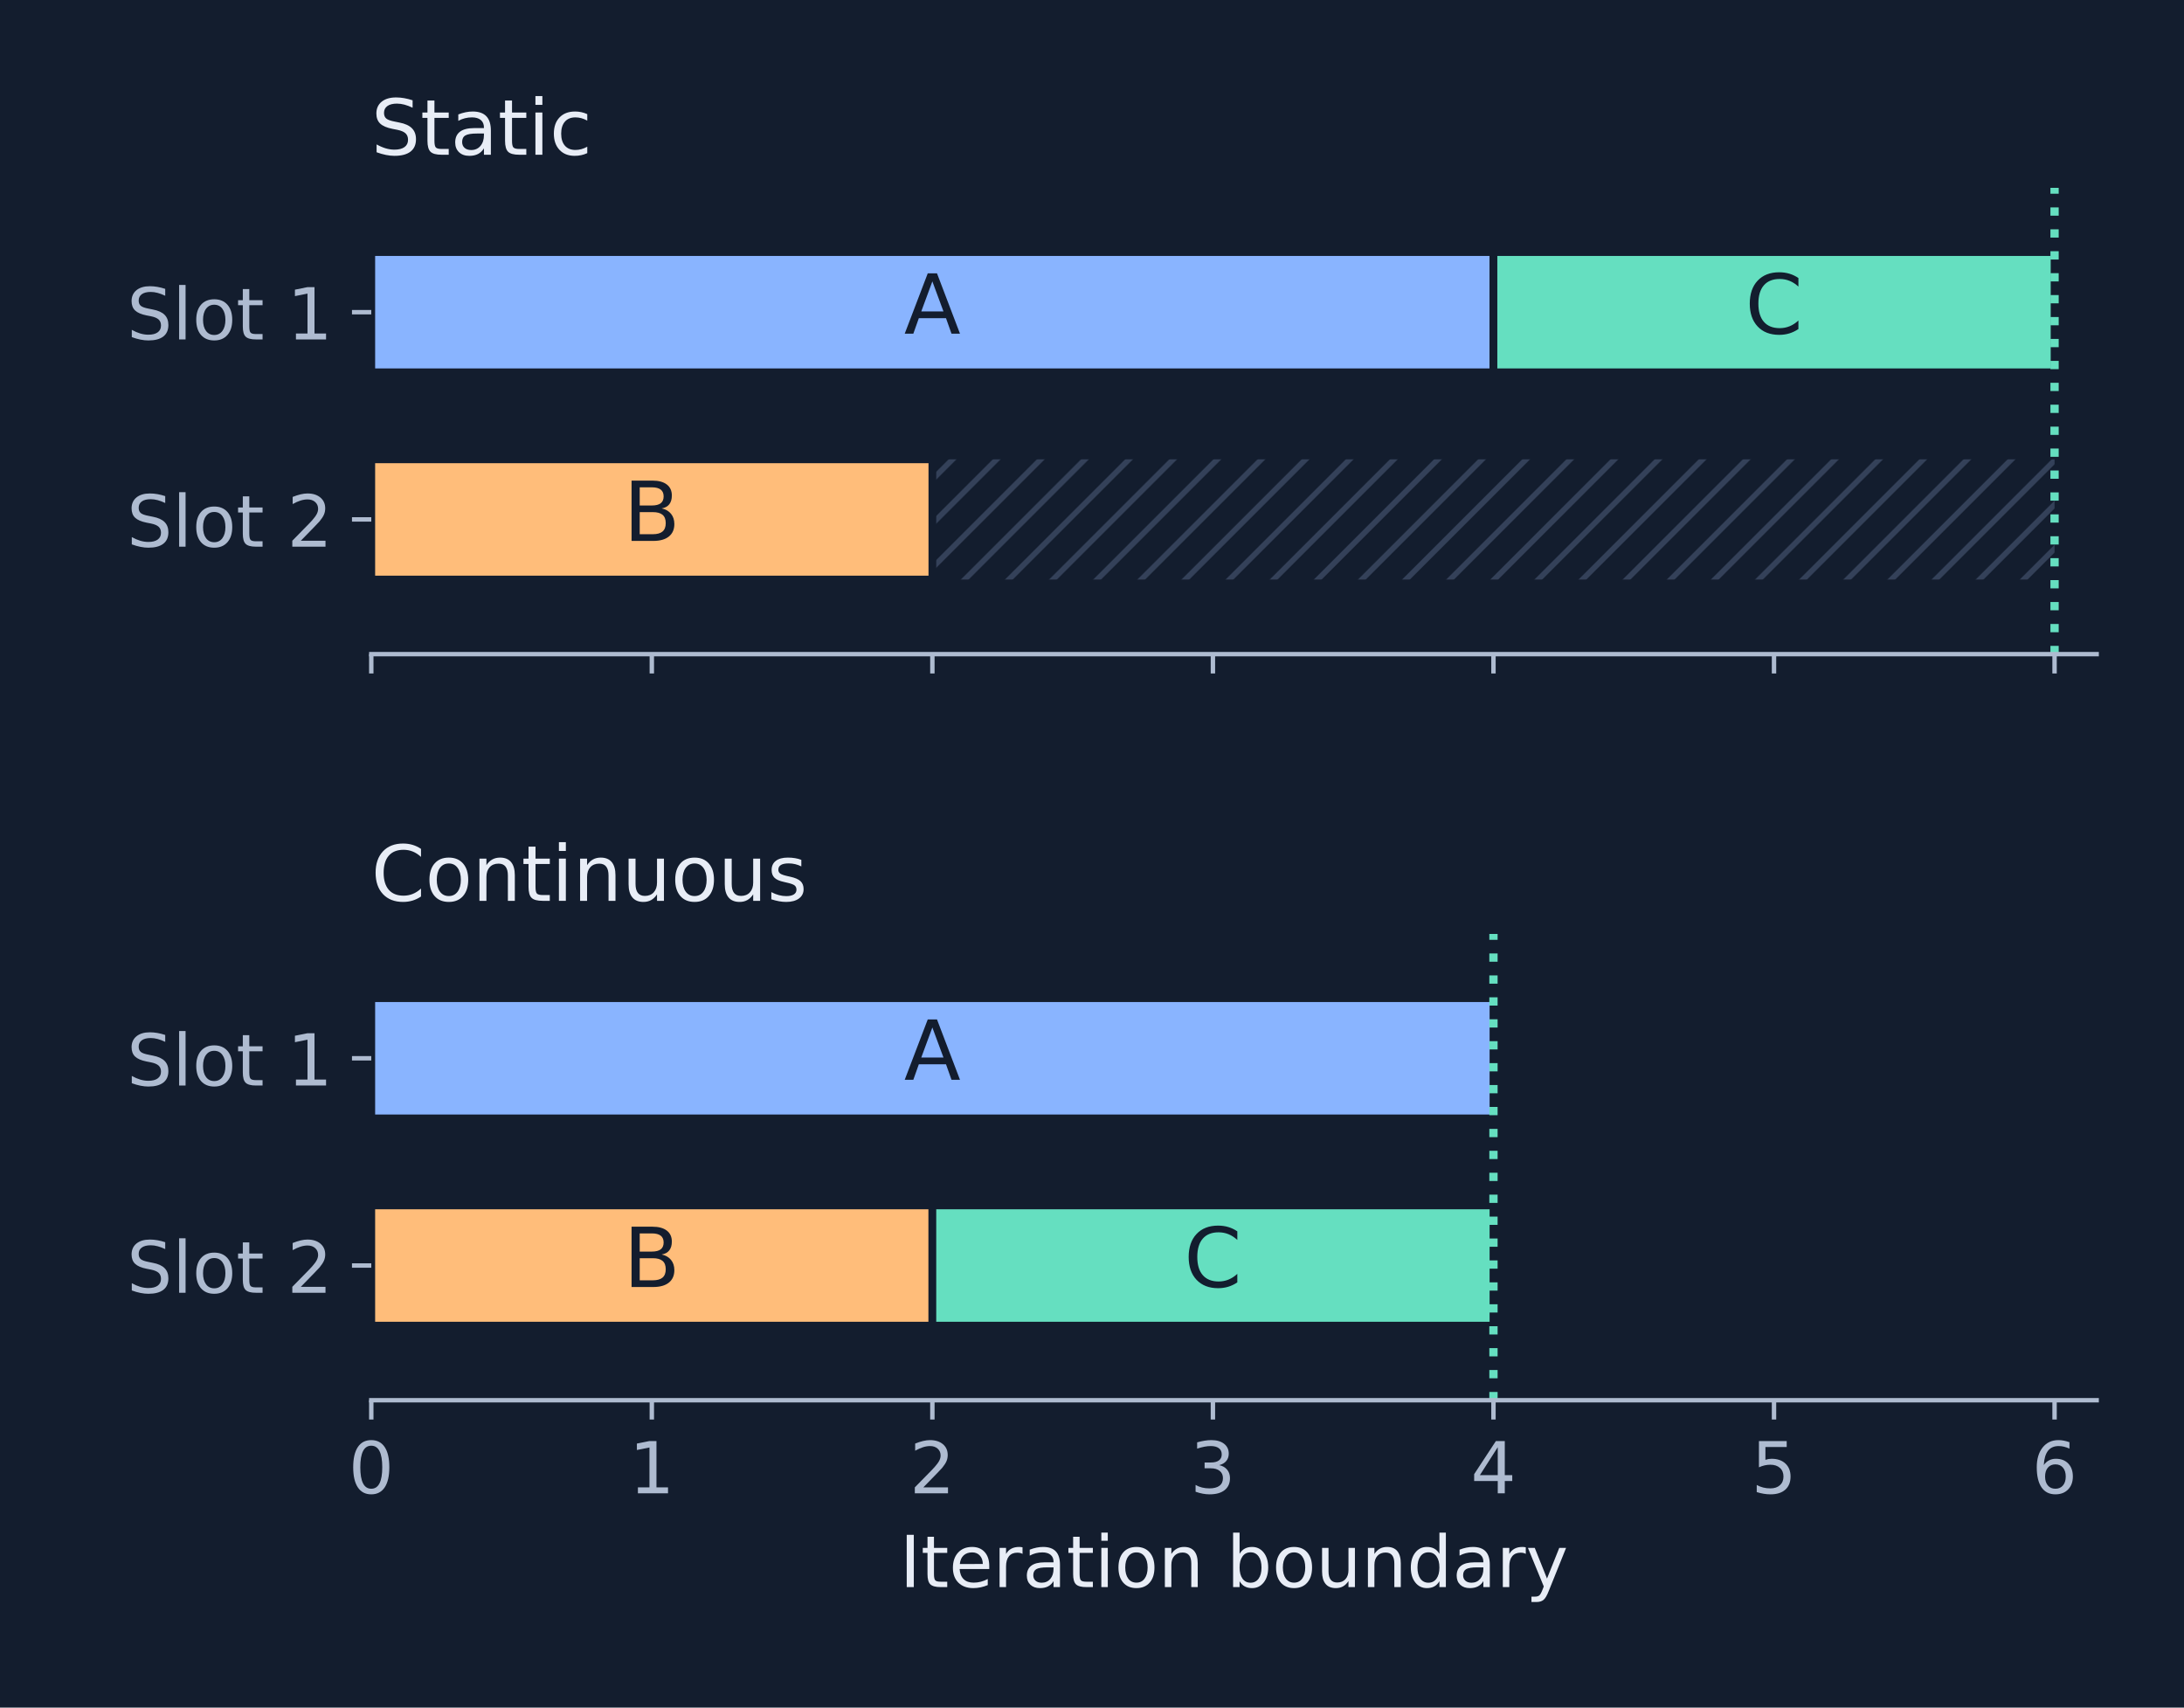
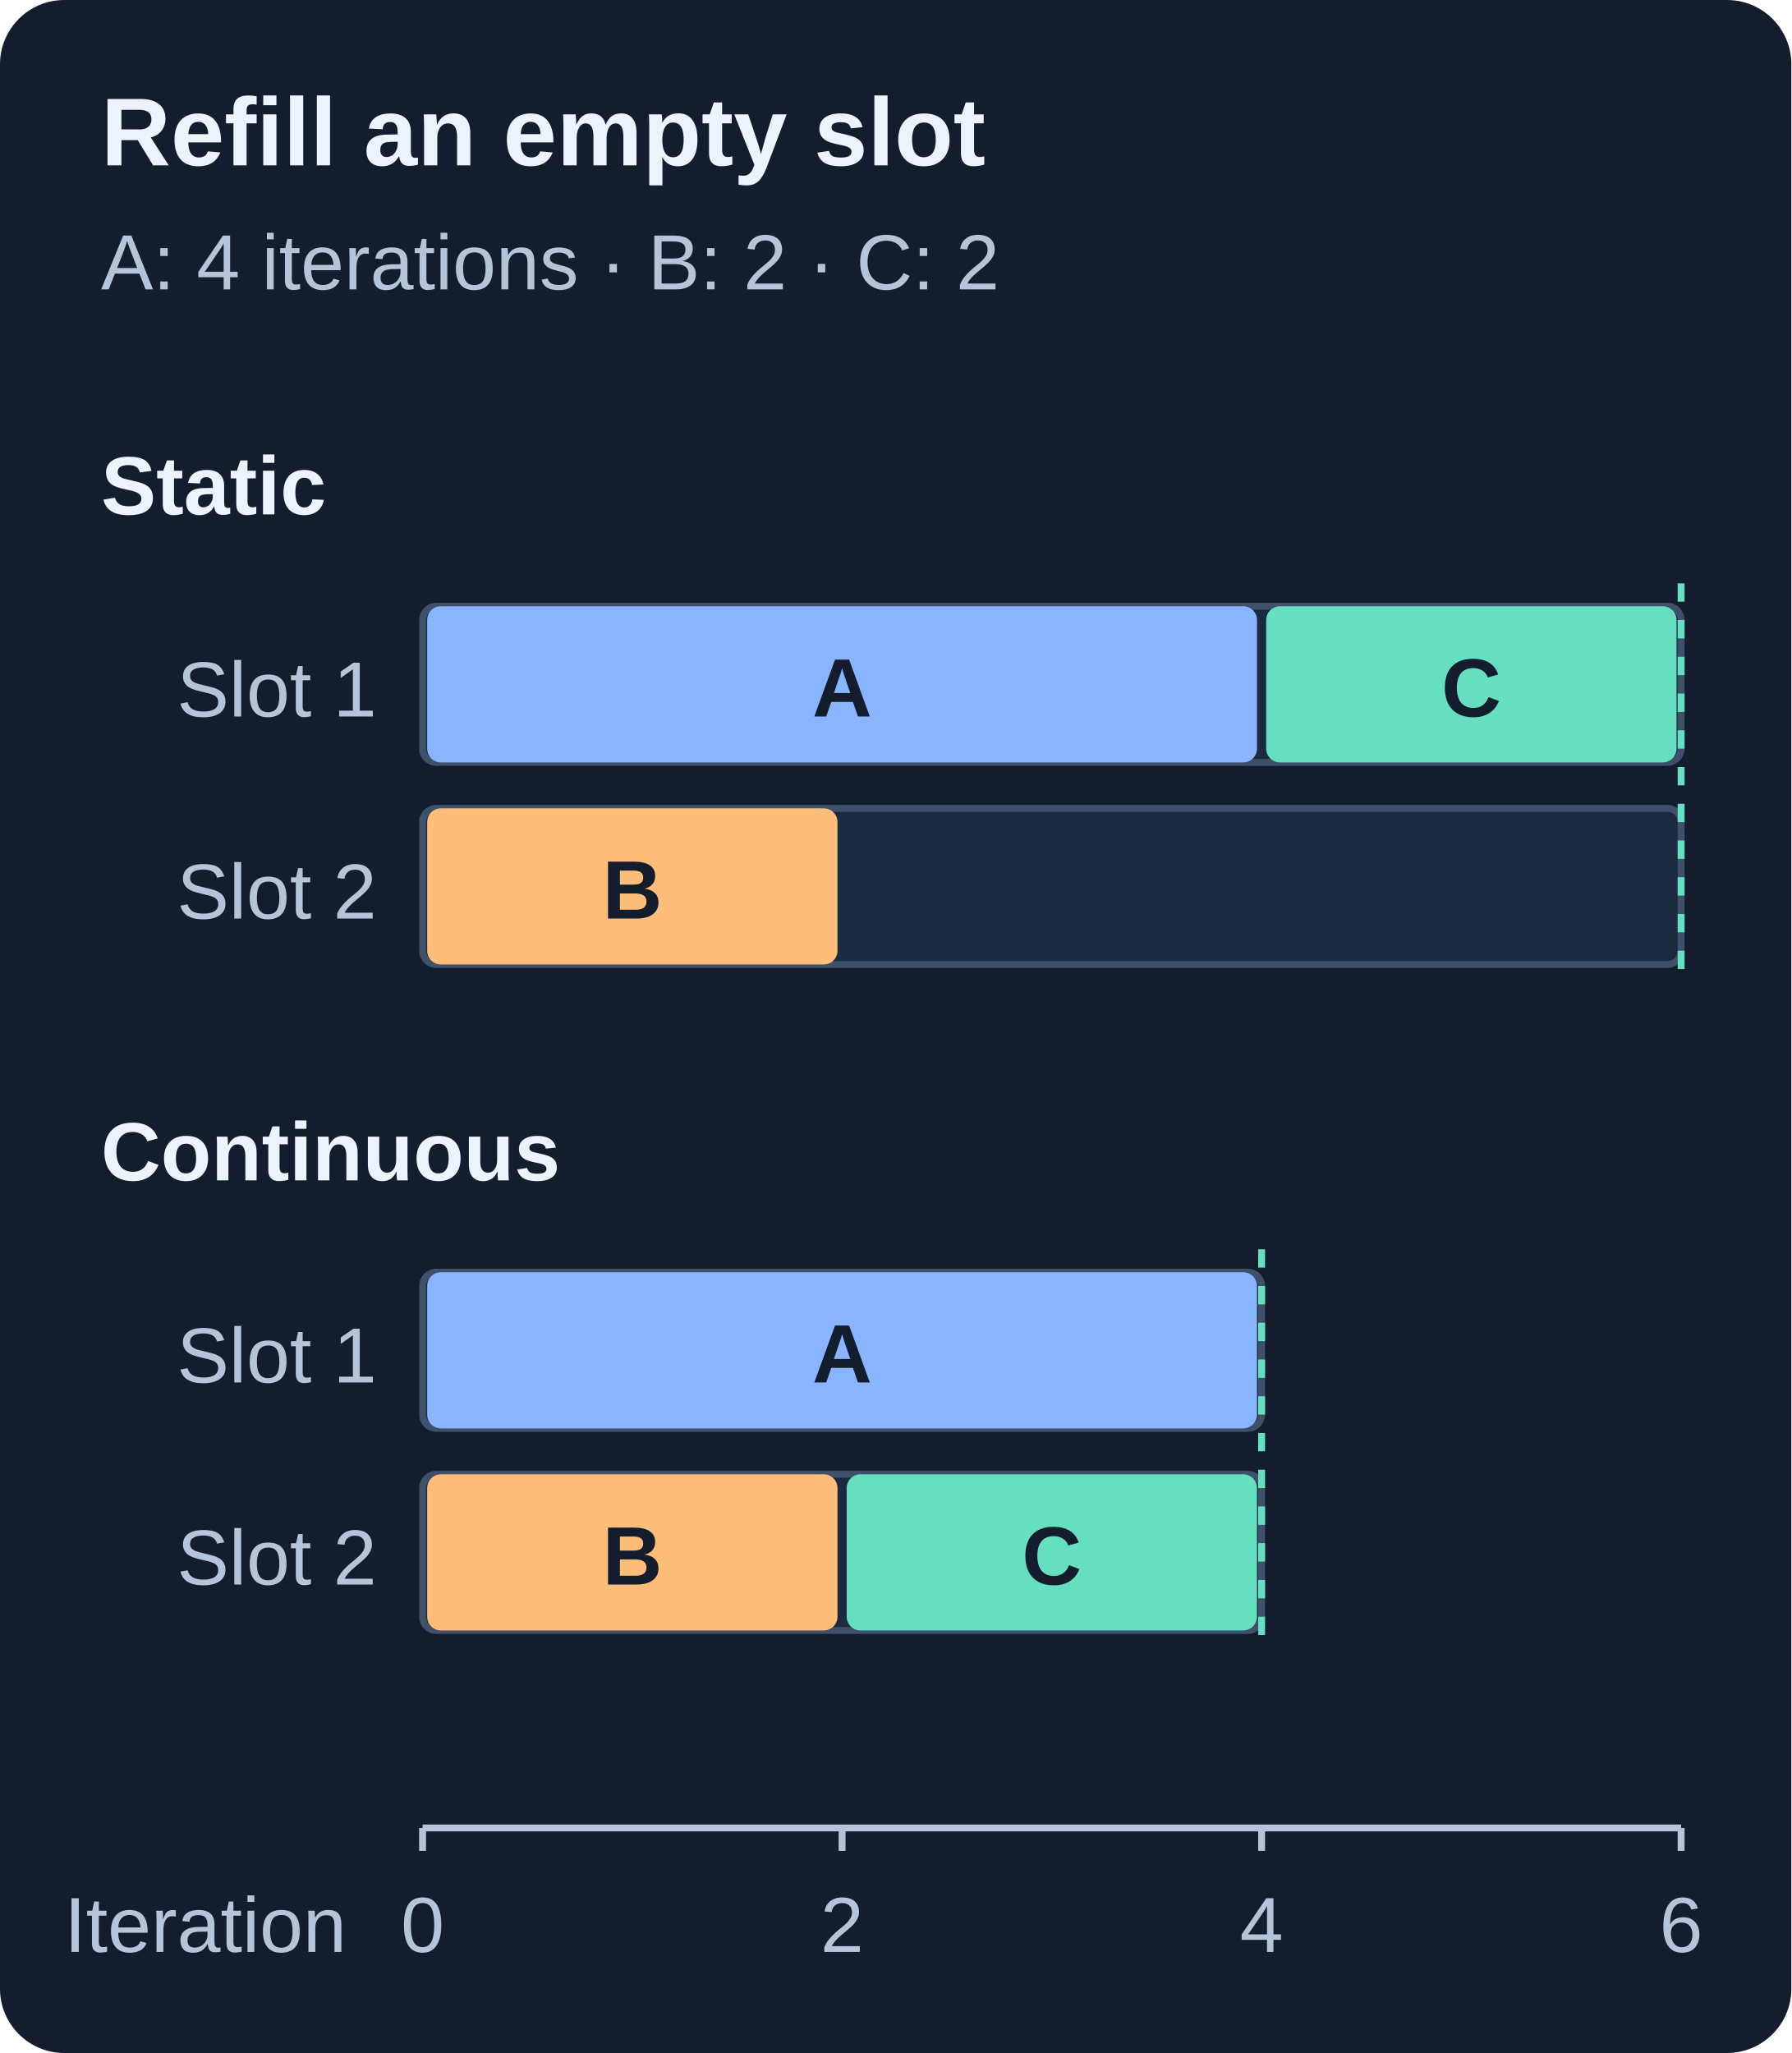
- <svg xmlns="http://www.w3.org/2000/svg" xmlns:xlink="http://www.w3.org/1999/xlink" width="396pt" height="309.6pt" viewBox="0 0 396 309.6" version="1.1">
+ <svg xmlns="http://www.w3.org/2000/svg" width="390" height="447" viewBox="0 0 390 447" role="img" aria-labelledby="title desc">
  <defs>
-     <style type="text/css">*{stroke-linejoin: round; stroke-linecap: butt}</style>
+     <marker id="arrow" viewBox="0 0 10 10" refX="8" refY="5" markerWidth="6" markerHeight="6" orient="auto-start-reverse">
+       <path d="M 0 0 L 10 5 L 0 10 Z" fill="context-stroke" />
+     </marker>
  </defs>
-   <g id="figure_1">
-     <g id="patch_1">
-       <path d="M 0 309.6 L 396 309.6 L 396 0 L 0 0 z " style="fill: #131d2e" />
-     </g>
-     <g id="axes_1">
-       <g id="patch_2">
-         <path d="M 67.32 118.601 L 380.16 118.601 L 380.16 34.056 L 67.32 34.056 z " style="fill: #131d2e" />
-       </g>
-       <g id="patch_3">
-         <path d="M 67.32 105.073 L 372.53 105.073 L 372.53 83.28 L 67.32 83.28 z " clip-path="url(#p458761b44b)" style="fill: url(#hf3d0171363)" />
-       </g>
-       <g id="patch_4">
-         <path d="M 67.32 67.498 L 372.53 67.498 L 372.53 45.704 L 67.32 45.704 z " clip-path="url(#p458761b44b)" style="fill: url(#hf3d0171363)" />
-       </g>
-       <g id="patch_5">
-         <path d="M 67.32 67.498 L 270.793 67.498 L 270.793 45.704 L 67.32 45.704 z " clip-path="url(#p458761b44b)" style="fill: #89b4ff; stroke: #131d2e; stroke-width: 1.4; stroke-linejoin: miter" />
-       </g>
-       <g id="patch_6">
-         <path d="M 67.32 105.073 L 169.057 105.073 L 169.057 83.28 L 67.32 83.28 z " clip-path="url(#p458761b44b)" style="fill: #ffbd7a; stroke: #131d2e; stroke-width: 1.4; stroke-linejoin: miter" />
-       </g>
-       <g id="patch_7">
-         <path d="M 270.793 67.498 L 372.53 67.498 L 372.53 45.704 L 270.793 45.704 z " clip-path="url(#p458761b44b)" style="fill: #65dfc0; stroke: #131d2e; stroke-width: 1.4; stroke-linejoin: miter" />
-       </g>
-       <g id="matplotlib.axis_1">
-         <g id="xtick_1">
-           <g id="line2d_1">
-             <defs>
-               <path id="me6cf69ac50" d="M 0 0 L 0 3.5 " style="stroke: #aebbd0; stroke-width: 0.8" />
-             </defs>
-             <g>
-               <use xlink:href="#me6cf69ac50" x="67.32" y="118.601" style="fill: #aebbd0; stroke: #aebbd0; stroke-width: 0.8" />
-             </g>
-           </g>
-         </g>
-         <g id="xtick_2">
-           <g id="line2d_2">
-             <g>
-               <use xlink:href="#me6cf69ac50" x="118.188" y="118.601" style="fill: #aebbd0; stroke: #aebbd0; stroke-width: 0.8" />
-             </g>
-           </g>
-         </g>
-         <g id="xtick_3">
-           <g id="line2d_3">
-             <g>
-               <use xlink:href="#me6cf69ac50" x="169.057" y="118.601" style="fill: #aebbd0; stroke: #aebbd0; stroke-width: 0.8" />
-             </g>
-           </g>
-         </g>
-         <g id="xtick_4">
-           <g id="line2d_4">
-             <g>
-               <use xlink:href="#me6cf69ac50" x="219.925" y="118.601" style="fill: #aebbd0; stroke: #aebbd0; stroke-width: 0.8" />
-             </g>
-           </g>
-         </g>
-         <g id="xtick_5">
-           <g id="line2d_5">
-             <g>
-               <use xlink:href="#me6cf69ac50" x="270.793" y="118.601" style="fill: #aebbd0; stroke: #aebbd0; stroke-width: 0.8" />
-             </g>
-           </g>
-         </g>
-         <g id="xtick_6">
-           <g id="line2d_6">
-             <g>
-               <use xlink:href="#me6cf69ac50" x="321.661" y="118.601" style="fill: #aebbd0; stroke: #aebbd0; stroke-width: 0.8" />
-             </g>
-           </g>
-         </g>
-         <g id="xtick_7">
-           <g id="line2d_7">
-             <g>
-               <use xlink:href="#me6cf69ac50" x="372.53" y="118.601" style="fill: #aebbd0; stroke: #aebbd0; stroke-width: 0.8" />
-             </g>
-           </g>
-         </g>
-       </g>
-       <g id="matplotlib.axis_2">
-         <g id="ytick_1">
-           <g id="line2d_8">
-             <defs>
-               <path id="m1ef8a3e1b8" d="M 0 0 L -3.5 0 " style="stroke: #aebbd0; stroke-width: 0.8" />
-             </defs>
-             <g>
-               <use xlink:href="#m1ef8a3e1b8" x="67.32" y="56.601" style="fill: #aebbd0; stroke: #aebbd0; stroke-width: 0.8" />
-             </g>
-           </g>
-           <g id="text_1">
-             <g style="fill: #aebbd0" transform="translate(23.00187 61.54022) scale(0.13 -0.13)">
-               <defs>
-                 <path id="DejaVuSans-36" d="M 3425 4513 L 3425 3897 Q 3066 4069 2747 4153 Q 2428 4238 2131 4238 Q 1616 4238 1336 4038 Q 1056 3838 1056 3469 Q 1056 3159 1242 3001 Q 1428 2844 1947 2747 L 2328 2669 Q 3034 2534 3370 2195 Q 3706 1856 3706 1288 Q 3706 609 3251 259 Q 2797 -91 1919 -91 Q 1588 -91 1214 -16 Q 841 59 441 206 L 441 856 Q 825 641 1194 531 Q 1563 422 1919 422 Q 2459 422 2753 634 Q 3047 847 3047 1241 Q 3047 1584 2836 1778 Q 2625 1972 2144 2069 L 1759 2144 Q 1053 2284 737 2584 Q 422 2884 422 3419 Q 422 4038 858 4394 Q 1294 4750 2059 4750 Q 2388 4750 2728 4690 Q 3069 4631 3425 4513 z " transform="scale(0.015625)" />
-                 <path id="DejaVuSans-4f" d="M 603 4863 L 1178 4863 L 1178 0 L 603 0 L 603 4863 z " transform="scale(0.015625)" />
-                 <path id="DejaVuSans-52" d="M 1959 3097 Q 1497 3097 1228 2736 Q 959 2375 959 1747 Q 959 1119 1226 758 Q 1494 397 1959 397 Q 2419 397 2687 759 Q 2956 1122 2956 1747 Q 2956 2369 2687 2733 Q 2419 3097 1959 3097 z M 1959 3584 Q 2709 3584 3137 3096 Q 3566 2609 3566 1747 Q 3566 888 3137 398 Q 2709 -91 1959 -91 Q 1206 -91 779 398 Q 353 888 353 1747 Q 353 2609 779 3096 Q 1206 3584 1959 3584 z " transform="scale(0.015625)" />
-                 <path id="DejaVuSans-57" d="M 1172 4494 L 1172 3500 L 2356 3500 L 2356 3053 L 1172 3053 L 1172 1153 Q 1172 725 1289 603 Q 1406 481 1766 481 L 2356 481 L 2356 0 L 1766 0 Q 1100 0 847 248 Q 594 497 594 1153 L 594 3053 L 172 3053 L 172 3500 L 594 3500 L 594 4494 L 1172 4494 z " transform="scale(0.015625)" />
-                 <path id="DejaVuSans-3" transform="scale(0.015625)" />
-                 <path id="DejaVuSans-14" d="M 794 531 L 1825 531 L 1825 4091 L 703 3866 L 703 4441 L 1819 4666 L 2450 4666 L 2450 531 L 3481 531 L 3481 0 L 794 0 L 794 531 z " transform="scale(0.015625)" />
-               </defs>
-               <use xlink:href="#DejaVuSans-36" />
-               <use xlink:href="#DejaVuSans-4f" transform="translate(63.48438 0)" />
-               <use xlink:href="#DejaVuSans-52" transform="translate(91.26562 0)" />
-               <use xlink:href="#DejaVuSans-57" transform="translate(152.4531 0)" />
-               <use xlink:href="#DejaVuSans-3" transform="translate(191.6562 0)" />
-               <use xlink:href="#DejaVuSans-14" transform="translate(223.4375 0)" />
-             </g>
-           </g>
-         </g>
-         <g id="ytick_2">
-           <g id="line2d_9">
-             <g>
-               <use xlink:href="#m1ef8a3e1b8" x="67.32" y="94.177" style="fill: #aebbd0; stroke: #aebbd0; stroke-width: 0.8" />
-             </g>
-           </g>
-           <g id="text_2">
-             <g style="fill: #aebbd0" transform="translate(23.00187 99.1156) scale(0.13 -0.13)">
-               <defs>
-                 <path id="DejaVuSans-15" d="M 1228 531 L 3431 531 L 3431 0 L 469 0 L 469 531 Q 828 903 1448 1529 Q 2069 2156 2228 2338 Q 2531 2678 2651 2914 Q 2772 3150 2772 3378 Q 2772 3750 2511 3984 Q 2250 4219 1831 4219 Q 1534 4219 1204 4116 Q 875 4013 500 3803 L 500 4441 Q 881 4594 1212 4672 Q 1544 4750 1819 4750 Q 2544 4750 2975 4387 Q 3406 4025 3406 3419 Q 3406 3131 3298 2873 Q 3191 2616 2906 2266 Q 2828 2175 2409 1742 Q 1991 1309 1228 531 z " transform="scale(0.015625)" />
-               </defs>
-               <use xlink:href="#DejaVuSans-36" />
-               <use xlink:href="#DejaVuSans-4f" transform="translate(63.48438 0)" />
-               <use xlink:href="#DejaVuSans-52" transform="translate(91.26562 0)" />
-               <use xlink:href="#DejaVuSans-57" transform="translate(152.4531 0)" />
-               <use xlink:href="#DejaVuSans-3" transform="translate(191.6562 0)" />
-               <use xlink:href="#DejaVuSans-15" transform="translate(223.4375 0)" />
-             </g>
-           </g>
-         </g>
-       </g>
-       <g id="line2d_10">
-         <path d="M 372.53 118.601 L 372.53 34.056 " clip-path="url(#p458761b44b)" style="fill: none; stroke-dasharray: 1.5,2.475; stroke-dashoffset: 0; stroke: #65dfc0; stroke-width: 1.5" />
-       </g>
-       <g id="patch_8">
-         <path d="M 67.32 118.601 L 380.16 118.601 " style="fill: none; stroke: #aebbd0; stroke-width: 0.8; stroke-linejoin: miter; stroke-linecap: square" />
-       </g>
-       <g id="text_3">
-         <g style="fill: #131d2e" transform="translate(163.9261 60.49771) scale(0.15 -0.15)">
-           <defs>
-             <path id="DejaVuSans-24" d="M 2188 4044 L 1331 1722 L 3047 1722 L 2188 4044 z M 1831 4666 L 2547 4666 L 4325 0 L 3669 0 L 3244 1197 L 1141 1197 L 716 0 L 50 0 L 1831 4666 z " transform="scale(0.015625)" />
-           </defs>
-           <use xlink:href="#DejaVuSans-24" />
-         </g>
-       </g>
-       <g id="text_4">
-         <g style="fill: #131d2e" transform="translate(113.0426 98.0731) scale(0.15 -0.15)">
-           <defs>
-             <path id="DejaVuSans-25" d="M 1259 2228 L 1259 519 L 2272 519 Q 2781 519 3026 730 Q 3272 941 3272 1375 Q 3272 1813 3026 2020 Q 2781 2228 2272 2228 L 1259 2228 z M 1259 4147 L 1259 2741 L 2194 2741 Q 2656 2741 2882 2914 Q 3109 3088 3109 3444 Q 3109 3797 2882 3972 Q 2656 4147 2194 4147 L 1259 4147 z M 628 4666 L 2241 4666 Q 2963 4666 3353 4366 Q 3744 4066 3744 3513 Q 3744 3084 3544 2831 Q 3344 2578 2956 2516 Q 3422 2416 3680 2098 Q 3938 1781 3938 1306 Q 3938 681 3513 340 Q 3088 0 2303 0 L 628 0 L 628 4666 z " transform="scale(0.015625)" />
-           </defs>
-           <use xlink:href="#DejaVuSans-25" />
-         </g>
-       </g>
-       <g id="text_5">
-         <g style="fill: #131d2e" transform="translate(316.4244 60.49771) scale(0.15 -0.15)">
-           <defs>
-             <path id="DejaVuSans-26" d="M 4122 4306 L 4122 3641 Q 3803 3938 3442 4084 Q 3081 4231 2675 4231 Q 1875 4231 1450 3742 Q 1025 3253 1025 2328 Q 1025 1406 1450 917 Q 1875 428 2675 428 Q 3081 428 3442 575 Q 3803 722 4122 1019 L 4122 359 Q 3791 134 3420 21 Q 3050 -91 2638 -91 Q 1578 -91 968 557 Q 359 1206 359 2328 Q 359 3453 968 4101 Q 1578 4750 2638 4750 Q 3056 4750 3426 4639 Q 3797 4528 4122 4306 z " transform="scale(0.015625)" />
-           </defs>
-           <use xlink:href="#DejaVuSans-26" />
-         </g>
-       </g>
-       <g id="text_6">
-         <g style="fill: #e8edf6" transform="translate(67.32 28.056) scale(0.14 -0.14)">
-           <defs>
-             <path id="DejaVuSans-44" d="M 2194 1759 Q 1497 1759 1228 1600 Q 959 1441 959 1056 Q 959 750 1161 570 Q 1363 391 1709 391 Q 2188 391 2477 730 Q 2766 1069 2766 1631 L 2766 1759 L 2194 1759 z M 3341 1997 L 3341 0 L 2766 0 L 2766 531 Q 2569 213 2275 61 Q 1981 -91 1556 -91 Q 1019 -91 701 211 Q 384 513 384 1019 Q 384 1609 779 1909 Q 1175 2209 1959 2209 L 2766 2209 L 2766 2266 Q 2766 2663 2505 2880 Q 2244 3097 1772 3097 Q 1472 3097 1187 3025 Q 903 2953 641 2809 L 641 3341 Q 956 3463 1253 3523 Q 1550 3584 1831 3584 Q 2591 3584 2966 3190 Q 3341 2797 3341 1997 z " transform="scale(0.015625)" />
-             <path id="DejaVuSans-4c" d="M 603 3500 L 1178 3500 L 1178 0 L 603 0 L 603 3500 z M 603 4863 L 1178 4863 L 1178 4134 L 603 4134 L 603 4863 z " transform="scale(0.015625)" />
-             <path id="DejaVuSans-46" d="M 3122 3366 L 3122 2828 Q 2878 2963 2633 3030 Q 2388 3097 2138 3097 Q 1578 3097 1268 2742 Q 959 2388 959 1747 Q 959 1106 1268 751 Q 1578 397 2138 397 Q 2388 397 2633 464 Q 2878 531 3122 666 L 3122 134 Q 2881 22 2623 -34 Q 2366 -91 2075 -91 Q 1284 -91 818 406 Q 353 903 353 1747 Q 353 2603 823 3093 Q 1294 3584 2113 3584 Q 2378 3584 2631 3529 Q 2884 3475 3122 3366 z " transform="scale(0.015625)" />
-           </defs>
-           <use xlink:href="#DejaVuSans-36" />
-           <use xlink:href="#DejaVuSans-57" transform="translate(63.48438 0)" />
-           <use xlink:href="#DejaVuSans-44" transform="translate(102.6875 0)" />
-           <use xlink:href="#DejaVuSans-57" transform="translate(163.9688 0)" />
-           <use xlink:href="#DejaVuSans-4c" transform="translate(203.1719 0)" />
-           <use xlink:href="#DejaVuSans-46" transform="translate(230.9531 0)" />
-         </g>
-       </g>
-     </g>
-     <g id="axes_2">
-       <g id="patch_9">
-         <path d="M 67.32 253.872 L 380.16 253.872 L 380.16 169.327 L 67.32 169.327 z " style="fill: #131d2e" />
-       </g>
-       <g id="patch_10">
-         <path d="M 67.32 240.345 L 270.793 240.345 L 270.793 218.551 L 67.32 218.551 z " clip-path="url(#p52cc3358ad)" style="fill: url(#hf3d0171363)" />
-       </g>
-       <g id="patch_11">
-         <path d="M 67.32 202.769 L 270.793 202.769 L 270.793 180.976 L 67.32 180.976 z " clip-path="url(#p52cc3358ad)" style="fill: url(#hf3d0171363)" />
-       </g>
-       <g id="patch_12">
-         <path d="M 67.32 202.769 L 270.793 202.769 L 270.793 180.976 L 67.32 180.976 z " clip-path="url(#p52cc3358ad)" style="fill: #89b4ff; stroke: #131d2e; stroke-width: 1.4; stroke-linejoin: miter" />
-       </g>
-       <g id="patch_13">
-         <path d="M 67.32 240.345 L 169.057 240.345 L 169.057 218.551 L 67.32 218.551 z " clip-path="url(#p52cc3358ad)" style="fill: #ffbd7a; stroke: #131d2e; stroke-width: 1.4; stroke-linejoin: miter" />
-       </g>
-       <g id="patch_14">
-         <path d="M 169.057 240.345 L 270.793 240.345 L 270.793 218.551 L 169.057 218.551 z " clip-path="url(#p52cc3358ad)" style="fill: #65dfc0; stroke: #131d2e; stroke-width: 1.4; stroke-linejoin: miter" />
-       </g>
-       <g id="matplotlib.axis_3">
-         <g id="xtick_8">
-           <g id="line2d_11">
-             <g>
-               <use xlink:href="#me6cf69ac50" x="67.32" y="253.872" style="fill: #aebbd0; stroke: #aebbd0; stroke-width: 0.8" />
-             </g>
-           </g>
-           <g id="text_7">
-             <g style="fill: #aebbd0" transform="translate(63.18438 270.749) scale(0.13 -0.13)">
-               <defs>
-                 <path id="DejaVuSans-13" d="M 2034 4250 Q 1547 4250 1301 3770 Q 1056 3291 1056 2328 Q 1056 1369 1301 889 Q 1547 409 2034 409 Q 2525 409 2770 889 Q 3016 1369 3016 2328 Q 3016 3291 2770 3770 Q 2525 4250 2034 4250 z M 2034 4750 Q 2819 4750 3233 4129 Q 3647 3509 3647 2328 Q 3647 1150 3233 529 Q 2819 -91 2034 -91 Q 1250 -91 836 529 Q 422 1150 422 2328 Q 422 3509 836 4129 Q 1250 4750 2034 4750 z " transform="scale(0.015625)" />
-               </defs>
-               <use xlink:href="#DejaVuSans-13" />
-             </g>
-           </g>
-         </g>
-         <g id="xtick_9">
-           <g id="line2d_12">
-             <g>
-               <use xlink:href="#me6cf69ac50" x="118.188" y="253.872" style="fill: #aebbd0; stroke: #aebbd0; stroke-width: 0.8" />
-             </g>
-           </g>
-           <g id="text_8">
-             <g style="fill: #aebbd0" transform="translate(114.0527 270.749) scale(0.13 -0.13)">
-               <use xlink:href="#DejaVuSans-14" />
-             </g>
-           </g>
-         </g>
-         <g id="xtick_10">
-           <g id="line2d_13">
-             <g>
-               <use xlink:href="#me6cf69ac50" x="169.057" y="253.872" style="fill: #aebbd0; stroke: #aebbd0; stroke-width: 0.8" />
-             </g>
-           </g>
-           <g id="text_9">
-             <g style="fill: #aebbd0" transform="translate(164.921 270.749) scale(0.13 -0.13)">
-               <use xlink:href="#DejaVuSans-15" />
-             </g>
-           </g>
-         </g>
-         <g id="xtick_11">
-           <g id="line2d_14">
-             <g>
-               <use xlink:href="#me6cf69ac50" x="219.925" y="253.872" style="fill: #aebbd0; stroke: #aebbd0; stroke-width: 0.8" />
-             </g>
-           </g>
-           <g id="text_10">
-             <g style="fill: #aebbd0" transform="translate(215.7893 270.749) scale(0.13 -0.13)">
-               <defs>
-                 <path id="DejaVuSans-16" d="M 2597 2516 Q 3050 2419 3304 2112 Q 3559 1806 3559 1356 Q 3559 666 3084 287 Q 2609 -91 1734 -91 Q 1441 -91 1130 -33 Q 819 25 488 141 L 488 750 Q 750 597 1062 519 Q 1375 441 1716 441 Q 2309 441 2620 675 Q 2931 909 2931 1356 Q 2931 1769 2642 2001 Q 2353 2234 1838 2234 L 1294 2234 L 1294 2753 L 1863 2753 Q 2328 2753 2575 2939 Q 2822 3125 2822 3475 Q 2822 3834 2567 4026 Q 2313 4219 1838 4219 Q 1578 4219 1281 4162 Q 984 4106 628 3988 L 628 4550 Q 988 4650 1302 4700 Q 1616 4750 1894 4750 Q 2613 4750 3031 4423 Q 3450 4097 3450 3541 Q 3450 3153 3228 2886 Q 3006 2619 2597 2516 z " transform="scale(0.015625)" />
-               </defs>
-               <use xlink:href="#DejaVuSans-16" />
-             </g>
-           </g>
-         </g>
-         <g id="xtick_12">
-           <g id="line2d_15">
-             <g>
-               <use xlink:href="#me6cf69ac50" x="270.793" y="253.872" style="fill: #aebbd0; stroke: #aebbd0; stroke-width: 0.8" />
-             </g>
-           </g>
-           <g id="text_11">
-             <g style="fill: #aebbd0" transform="translate(266.6575 270.749) scale(0.13 -0.13)">
-               <defs>
-                 <path id="DejaVuSans-17" d="M 2419 4116 L 825 1625 L 2419 1625 L 2419 4116 z M 2253 4666 L 3047 4666 L 3047 1625 L 3713 1625 L 3713 1100 L 3047 1100 L 3047 0 L 2419 0 L 2419 1100 L 313 1100 L 313 1709 L 2253 4666 z " transform="scale(0.015625)" />
-               </defs>
-               <use xlink:href="#DejaVuSans-17" />
-             </g>
-           </g>
-         </g>
-         <g id="xtick_13">
-           <g id="line2d_16">
-             <g>
-               <use xlink:href="#me6cf69ac50" x="321.661" y="253.872" style="fill: #aebbd0; stroke: #aebbd0; stroke-width: 0.8" />
-             </g>
-           </g>
-           <g id="text_12">
-             <g style="fill: #aebbd0" transform="translate(317.5258 270.749) scale(0.13 -0.13)">
-               <defs>
-                 <path id="DejaVuSans-18" d="M 691 4666 L 3169 4666 L 3169 4134 L 1269 4134 L 1269 2991 Q 1406 3038 1543 3061 Q 1681 3084 1819 3084 Q 2600 3084 3056 2656 Q 3513 2228 3513 1497 Q 3513 744 3044 326 Q 2575 -91 1722 -91 Q 1428 -91 1123 -41 Q 819 9 494 109 L 494 744 Q 775 591 1075 516 Q 1375 441 1709 441 Q 2250 441 2565 725 Q 2881 1009 2881 1497 Q 2881 1984 2565 2268 Q 2250 2553 1709 2553 Q 1456 2553 1204 2497 Q 953 2441 691 2322 L 691 4666 z " transform="scale(0.015625)" />
-               </defs>
-               <use xlink:href="#DejaVuSans-18" />
-             </g>
-           </g>
-         </g>
-         <g id="xtick_14">
-           <g id="line2d_17">
-             <g>
-               <use xlink:href="#me6cf69ac50" x="372.53" y="253.872" style="fill: #aebbd0; stroke: #aebbd0; stroke-width: 0.8" />
-             </g>
-           </g>
-           <g id="text_13">
-             <g style="fill: #aebbd0" transform="translate(368.3941 270.749) scale(0.13 -0.13)">
-               <defs>
-                 <path id="DejaVuSans-19" d="M 2113 2584 Q 1688 2584 1439 2293 Q 1191 2003 1191 1497 Q 1191 994 1439 701 Q 1688 409 2113 409 Q 2538 409 2786 701 Q 3034 994 3034 1497 Q 3034 2003 2786 2293 Q 2538 2584 2113 2584 z M 3366 4563 L 3366 3988 Q 3128 4100 2886 4159 Q 2644 4219 2406 4219 Q 1781 4219 1451 3797 Q 1122 3375 1075 2522 Q 1259 2794 1537 2939 Q 1816 3084 2150 3084 Q 2853 3084 3261 2657 Q 3669 2231 3669 1497 Q 3669 778 3244 343 Q 2819 -91 2113 -91 Q 1303 -91 875 529 Q 447 1150 447 2328 Q 447 3434 972 4092 Q 1497 4750 2381 4750 Q 2619 4750 2861 4703 Q 3103 4656 3366 4563 z " transform="scale(0.015625)" />
-               </defs>
-               <use xlink:href="#DejaVuSans-19" />
-             </g>
-           </g>
-         </g>
-         <g id="text_14">
-           <g style="fill: #e8edf6" transform="translate(163.1316 287.75) scale(0.13 -0.13)">
-             <defs>
-               <path id="DejaVuSans-2c" d="M 628 4666 L 1259 4666 L 1259 0 L 628 0 L 628 4666 z " transform="scale(0.015625)" />
-               <path id="DejaVuSans-48" d="M 3597 1894 L 3597 1613 L 953 1613 Q 991 1019 1311 708 Q 1631 397 2203 397 Q 2534 397 2845 478 Q 3156 559 3463 722 L 3463 178 Q 3153 47 2828 -22 Q 2503 -91 2169 -91 Q 1331 -91 842 396 Q 353 884 353 1716 Q 353 2575 817 3079 Q 1281 3584 2069 3584 Q 2775 3584 3186 3129 Q 3597 2675 3597 1894 z M 3022 2063 Q 3016 2534 2758 2815 Q 2500 3097 2075 3097 Q 1594 3097 1305 2825 Q 1016 2553 972 2059 L 3022 2063 z " transform="scale(0.015625)" />
-               <path id="DejaVuSans-55" d="M 2631 2963 Q 2534 3019 2420 3045 Q 2306 3072 2169 3072 Q 1681 3072 1420 2755 Q 1159 2438 1159 1844 L 1159 0 L 581 0 L 581 3500 L 1159 3500 L 1159 2956 Q 1341 3275 1631 3429 Q 1922 3584 2338 3584 Q 2397 3584 2469 3576 Q 2541 3569 2628 3553 L 2631 2963 z " transform="scale(0.015625)" />
-               <path id="DejaVuSans-51" d="M 3513 2113 L 3513 0 L 2938 0 L 2938 2094 Q 2938 2591 2744 2837 Q 2550 3084 2163 3084 Q 1697 3084 1428 2787 Q 1159 2491 1159 1978 L 1159 0 L 581 0 L 581 3500 L 1159 3500 L 1159 2956 Q 1366 3272 1645 3428 Q 1925 3584 2291 3584 Q 2894 3584 3203 3211 Q 3513 2838 3513 2113 z " transform="scale(0.015625)" />
-               <path id="DejaVuSans-45" d="M 3116 1747 Q 3116 2381 2855 2742 Q 2594 3103 2138 3103 Q 1681 3103 1420 2742 Q 1159 2381 1159 1747 Q 1159 1113 1420 752 Q 1681 391 2138 391 Q 2594 391 2855 752 Q 3116 1113 3116 1747 z M 1159 2969 Q 1341 3281 1617 3432 Q 1894 3584 2278 3584 Q 2916 3584 3314 3078 Q 3713 2572 3713 1747 Q 3713 922 3314 415 Q 2916 -91 2278 -91 Q 1894 -91 1617 61 Q 1341 213 1159 525 L 1159 0 L 581 0 L 581 4863 L 1159 4863 L 1159 2969 z " transform="scale(0.015625)" />
-               <path id="DejaVuSans-58" d="M 544 1381 L 544 3500 L 1119 3500 L 1119 1403 Q 1119 906 1312 657 Q 1506 409 1894 409 Q 2359 409 2629 706 Q 2900 1003 2900 1516 L 2900 3500 L 3475 3500 L 3475 0 L 2900 0 L 2900 538 Q 2691 219 2414 64 Q 2138 -91 1772 -91 Q 1169 -91 856 284 Q 544 659 544 1381 z M 1991 3584 L 1991 3584 z " transform="scale(0.015625)" />
-               <path id="DejaVuSans-47" d="M 2906 2969 L 2906 4863 L 3481 4863 L 3481 0 L 2906 0 L 2906 525 Q 2725 213 2448 61 Q 2172 -91 1784 -91 Q 1150 -91 751 415 Q 353 922 353 1747 Q 353 2572 751 3078 Q 1150 3584 1784 3584 Q 2172 3584 2448 3432 Q 2725 3281 2906 2969 z M 947 1747 Q 947 1113 1208 752 Q 1469 391 1925 391 Q 2381 391 2643 752 Q 2906 1113 2906 1747 Q 2906 2381 2643 2742 Q 2381 3103 1925 3103 Q 1469 3103 1208 2742 Q 947 2381 947 1747 z " transform="scale(0.015625)" />
-               <path id="DejaVuSans-5c" d="M 2059 -325 Q 1816 -950 1584 -1140 Q 1353 -1331 966 -1331 L 506 -1331 L 506 -850 L 844 -850 Q 1081 -850 1212 -737 Q 1344 -625 1503 -206 L 1606 56 L 191 3500 L 800 3500 L 1894 763 L 2988 3500 L 3597 3500 L 2059 -325 z " transform="scale(0.015625)" />
-             </defs>
-             <use xlink:href="#DejaVuSans-2c" />
-             <use xlink:href="#DejaVuSans-57" transform="translate(29.5 0)" />
-             <use xlink:href="#DejaVuSans-48" transform="translate(68.70312 0)" />
-             <use xlink:href="#DejaVuSans-55" transform="translate(130.2344 0)" />
-             <use xlink:href="#DejaVuSans-44" transform="translate(171.3438 0)" />
-             <use xlink:href="#DejaVuSans-57" transform="translate(232.625 0)" />
-             <use xlink:href="#DejaVuSans-4c" transform="translate(271.8281 0)" />
-             <use xlink:href="#DejaVuSans-52" transform="translate(299.6094 0)" />
-             <use xlink:href="#DejaVuSans-51" transform="translate(360.7969 0)" />
-             <use xlink:href="#DejaVuSans-3" transform="translate(424.1719 0)" />
-             <use xlink:href="#DejaVuSans-45" transform="translate(455.9531 0)" />
-             <use xlink:href="#DejaVuSans-52" transform="translate(519.4375 0)" />
-             <use xlink:href="#DejaVuSans-58" transform="translate(580.625 0)" />
-             <use xlink:href="#DejaVuSans-51" transform="translate(644 0)" />
-             <use xlink:href="#DejaVuSans-47" transform="translate(707.375 0)" />
-             <use xlink:href="#DejaVuSans-44" transform="translate(770.8594 0)" />
-             <use xlink:href="#DejaVuSans-55" transform="translate(832.1406 0)" />
-             <use xlink:href="#DejaVuSans-5c" transform="translate(873.25 0)" />
-           </g>
-         </g>
-       </g>
-       <g id="matplotlib.axis_4">
-         <g id="ytick_3">
-           <g id="line2d_18">
-             <g>
-               <use xlink:href="#m1ef8a3e1b8" x="67.32" y="191.873" style="fill: #aebbd0; stroke: #aebbd0; stroke-width: 0.8" />
-             </g>
-           </g>
-           <g id="text_15">
-             <g style="fill: #aebbd0" transform="translate(23.00187 196.8116) scale(0.13 -0.13)">
-               <use xlink:href="#DejaVuSans-36" />
-               <use xlink:href="#DejaVuSans-4f" transform="translate(63.48438 0)" />
-               <use xlink:href="#DejaVuSans-52" transform="translate(91.26562 0)" />
-               <use xlink:href="#DejaVuSans-57" transform="translate(152.4531 0)" />
-               <use xlink:href="#DejaVuSans-3" transform="translate(191.6562 0)" />
-               <use xlink:href="#DejaVuSans-14" transform="translate(223.4375 0)" />
-             </g>
-           </g>
-         </g>
-         <g id="ytick_4">
-           <g id="line2d_19">
-             <g>
-               <use xlink:href="#m1ef8a3e1b8" x="67.32" y="229.448" style="fill: #aebbd0; stroke: #aebbd0; stroke-width: 0.8" />
-             </g>
-           </g>
-           <g id="text_16">
-             <g style="fill: #aebbd0" transform="translate(23.00187 234.387) scale(0.13 -0.13)">
-               <use xlink:href="#DejaVuSans-36" />
-               <use xlink:href="#DejaVuSans-4f" transform="translate(63.48438 0)" />
-               <use xlink:href="#DejaVuSans-52" transform="translate(91.26562 0)" />
-               <use xlink:href="#DejaVuSans-57" transform="translate(152.4531 0)" />
-               <use xlink:href="#DejaVuSans-3" transform="translate(191.6562 0)" />
-               <use xlink:href="#DejaVuSans-15" transform="translate(223.4375 0)" />
-             </g>
-           </g>
-         </g>
-       </g>
-       <g id="line2d_20">
-         <path d="M 270.793 253.872 L 270.793 169.327 " clip-path="url(#p52cc3358ad)" style="fill: none; stroke-dasharray: 1.5,2.475; stroke-dashoffset: 0; stroke: #65dfc0; stroke-width: 1.5" />
-       </g>
-       <g id="patch_15">
-         <path d="M 67.32 253.872 L 380.16 253.872 " style="fill: none; stroke: #aebbd0; stroke-width: 0.8; stroke-linejoin: miter; stroke-linecap: square" />
-       </g>
-       <g id="text_17">
-         <g style="fill: #131d2e" transform="translate(163.9261 195.7691) scale(0.15 -0.15)">
-           <use xlink:href="#DejaVuSans-24" />
-         </g>
-       </g>
-       <g id="text_18">
-         <g style="fill: #131d2e" transform="translate(113.0426 233.3445) scale(0.15 -0.15)">
-           <use xlink:href="#DejaVuSans-25" />
-         </g>
-       </g>
-       <g id="text_19">
-         <g style="fill: #131d2e" transform="translate(214.6878 233.3445) scale(0.15 -0.15)">
-           <use xlink:href="#DejaVuSans-26" />
-         </g>
-       </g>
-       <g id="text_20">
-         <g style="fill: #e8edf6" transform="translate(67.32 163.3274) scale(0.14 -0.14)">
-           <defs>
-             <path id="DejaVuSans-56" d="M 2834 3397 L 2834 2853 Q 2591 2978 2328 3040 Q 2066 3103 1784 3103 Q 1356 3103 1142 2972 Q 928 2841 928 2578 Q 928 2378 1081 2264 Q 1234 2150 1697 2047 L 1894 2003 Q 2506 1872 2764 1633 Q 3022 1394 3022 966 Q 3022 478 2636 193 Q 2250 -91 1575 -91 Q 1294 -91 989 -36 Q 684 19 347 128 L 347 722 Q 666 556 975 473 Q 1284 391 1588 391 Q 1994 391 2212 530 Q 2431 669 2431 922 Q 2431 1156 2273 1281 Q 2116 1406 1581 1522 L 1381 1569 Q 847 1681 609 1914 Q 372 2147 372 2553 Q 372 3047 722 3315 Q 1072 3584 1716 3584 Q 2034 3584 2315 3537 Q 2597 3491 2834 3397 z " transform="scale(0.015625)" />
-           </defs>
-           <use xlink:href="#DejaVuSans-26" />
-           <use xlink:href="#DejaVuSans-52" transform="translate(69.82812 0)" />
-           <use xlink:href="#DejaVuSans-51" transform="translate(131.0156 0)" />
-           <use xlink:href="#DejaVuSans-57" transform="translate(194.3906 0)" />
-           <use xlink:href="#DejaVuSans-4c" transform="translate(233.5938 0)" />
-           <use xlink:href="#DejaVuSans-51" transform="translate(261.375 0)" />
-           <use xlink:href="#DejaVuSans-58" transform="translate(324.75 0)" />
-           <use xlink:href="#DejaVuSans-52" transform="translate(388.125 0)" />
-           <use xlink:href="#DejaVuSans-58" transform="translate(449.3125 0)" />
-           <use xlink:href="#DejaVuSans-56" transform="translate(512.6875 0)" />
-         </g>
-       </g>
-     </g>
+   <g font-family="Arial, Helvetica, sans-serif">
+     <rect x="0" y="0" width="390" height="447" rx="14" fill="#131d2e" stroke="none" stroke-width="1.5" />
+     <text x="22" y="36" fill="#edf3fc" font-size="21" text-anchor="start" font-weight="600">Refill an empty slot</text>
+     <text x="22" y="63" fill="#b5c4d9" font-size="17" text-anchor="start" font-weight="400">A: 4 iterations · B: 2 · C: 2</text>
+     <text x="22" y="112" fill="#edf3fc" font-size="18" text-anchor="start" font-weight="600">Static</text>
+     <text x="82" y="156" fill="#b5c4d9" font-size="17" text-anchor="end" font-weight="400">Slot 1</text>
+     <rect x="92" y="132" width="274" height="34" rx="3" fill="#1c2a40" stroke="#3e506a" stroke-width="1.5" />
+     <text x="82" y="200" fill="#b5c4d9" font-size="17" text-anchor="end" font-weight="400">Slot 2</text>
+     <rect x="92" y="176" width="274" height="34" rx="3" fill="#1c2a40" stroke="#3e506a" stroke-width="1.5" />
+     <rect x="93" y="132" width="180.667" height="34" rx="3" fill="#89b4ff" stroke="none" stroke-width="1.5" />
+     <text x="183.333" y="156" fill="#131d2e" font-size="18" text-anchor="middle" font-weight="600">A</text>
+     <rect x="93" y="176" width="89.333" height="34" rx="3" fill="#ffbd7a" stroke="none" stroke-width="1.5" />
+     <text x="137.667" y="200" fill="#131d2e" font-size="18" text-anchor="middle" font-weight="600">B</text>
+     <rect x="275.667" y="132" width="89.333" height="34" rx="3" fill="#65dfc0" stroke="none" stroke-width="1.5" />
+     <text x="320.333" y="156" fill="#131d2e" font-size="18" text-anchor="middle" font-weight="600">C</text>
+     <line x1="366" y1="127" x2="366" y2="215" stroke="#65dfc0" stroke-width="1.5" stroke-dasharray="4 4" />
+     <text x="22" y="257" fill="#edf3fc" font-size="18" text-anchor="start" font-weight="600">Continuous</text>
+     <text x="82" y="301" fill="#b5c4d9" font-size="17" text-anchor="end" font-weight="400">Slot 1</text>
+     <rect x="92" y="277" width="182.667" height="34" rx="3" fill="#1c2a40" stroke="#3e506a" stroke-width="1.5" />
+     <text x="82" y="345" fill="#b5c4d9" font-size="17" text-anchor="end" font-weight="400">Slot 2</text>
+     <rect x="92" y="321" width="182.667" height="34" rx="3" fill="#1c2a40" stroke="#3e506a" stroke-width="1.5" />
+     <rect x="93" y="277" width="180.667" height="34" rx="3" fill="#89b4ff" stroke="none" stroke-width="1.5" />
+     <text x="183.333" y="301" fill="#131d2e" font-size="18" text-anchor="middle" font-weight="600">A</text>
+     <rect x="93" y="321" width="89.333" height="34" rx="3" fill="#ffbd7a" stroke="none" stroke-width="1.5" />
+     <text x="137.667" y="345" fill="#131d2e" font-size="18" text-anchor="middle" font-weight="600">B</text>
+     <rect x="184.333" y="321" width="89.333" height="34" rx="3" fill="#65dfc0" stroke="none" stroke-width="1.5" />
+     <text x="229" y="345" fill="#131d2e" font-size="18" text-anchor="middle" font-weight="600">C</text>
+     <line x1="274.667" y1="272" x2="274.667" y2="360" stroke="#65dfc0" stroke-width="1.5" stroke-dasharray="4 4" />
+     <line x1="92" y1="398" x2="366" y2="398" stroke="#b5c4d9" stroke-width="1.5" />
+     <line x1="92" y1="398" x2="92" y2="403" stroke="#b5c4d9" stroke-width="1.5" />
+     <text x="92" y="425" fill="#b5c4d9" font-size="17" text-anchor="middle" font-weight="400">0</text>
+     <line x1="183.333" y1="398" x2="183.333" y2="403" stroke="#b5c4d9" stroke-width="1.5" />
+     <text x="183.333" y="425" fill="#b5c4d9" font-size="17" text-anchor="middle" font-weight="400">2</text>
+     <line x1="274.667" y1="398" x2="274.667" y2="403" stroke="#b5c4d9" stroke-width="1.5" />
+     <text x="274.667" y="425" fill="#b5c4d9" font-size="17" text-anchor="middle" font-weight="400">4</text>
+     <line x1="366" y1="398" x2="366" y2="403" stroke="#b5c4d9" stroke-width="1.5" />
+     <text x="366" y="425" fill="#b5c4d9" font-size="17" text-anchor="middle" font-weight="400">6</text>
+     <text x="14" y="425" fill="#b5c4d9" font-size="17" text-anchor="start" font-weight="400">Iteration</text>
  </g>
-   <defs>
-     <clipPath id="p458761b44b">
-       <rect x="67.32" y="34.056" width="312.84" height="84.545" />
-     </clipPath>
-     <clipPath id="p52cc3358ad">
-       <rect x="67.32" y="169.327" width="312.84" height="84.545" />
-     </clipPath>
-   </defs>
-   <defs>
-     <pattern id="hf3d0171363" patternUnits="userSpaceOnUse" x="0" y="0" width="72" height="72">
-       <rect x="0" y="0" width="73" height="73" fill="#131d2e" />
-       <path d="M -36 36 L 36 -36 M -32 40 L 40 -32 M -28 44 L 44 -28 M -24 48 L 48 -24 M -20 52 L 52 -20 M -16 56 L 56 -16 M -12 60 L 60 -12 M -8 64 L 64 -8 M -4 68 L 68 -4 M 0 72 L 72 0 M 4 76 L 76 4 M 8 80 L 80 8 M 12 84 L 84 12 M 16 88 L 88 16 M 20 92 L 92 20 M 24 96 L 96 24 M 28 100 L 100 28 M 32 104 L 104 32 M 36 108 L 108 36 " style="fill: #344159; stroke: #344159; stroke-width: 1.0; stroke-linecap: butt; stroke-linejoin: miter" />
-     </pattern>
-   </defs>
</svg>
